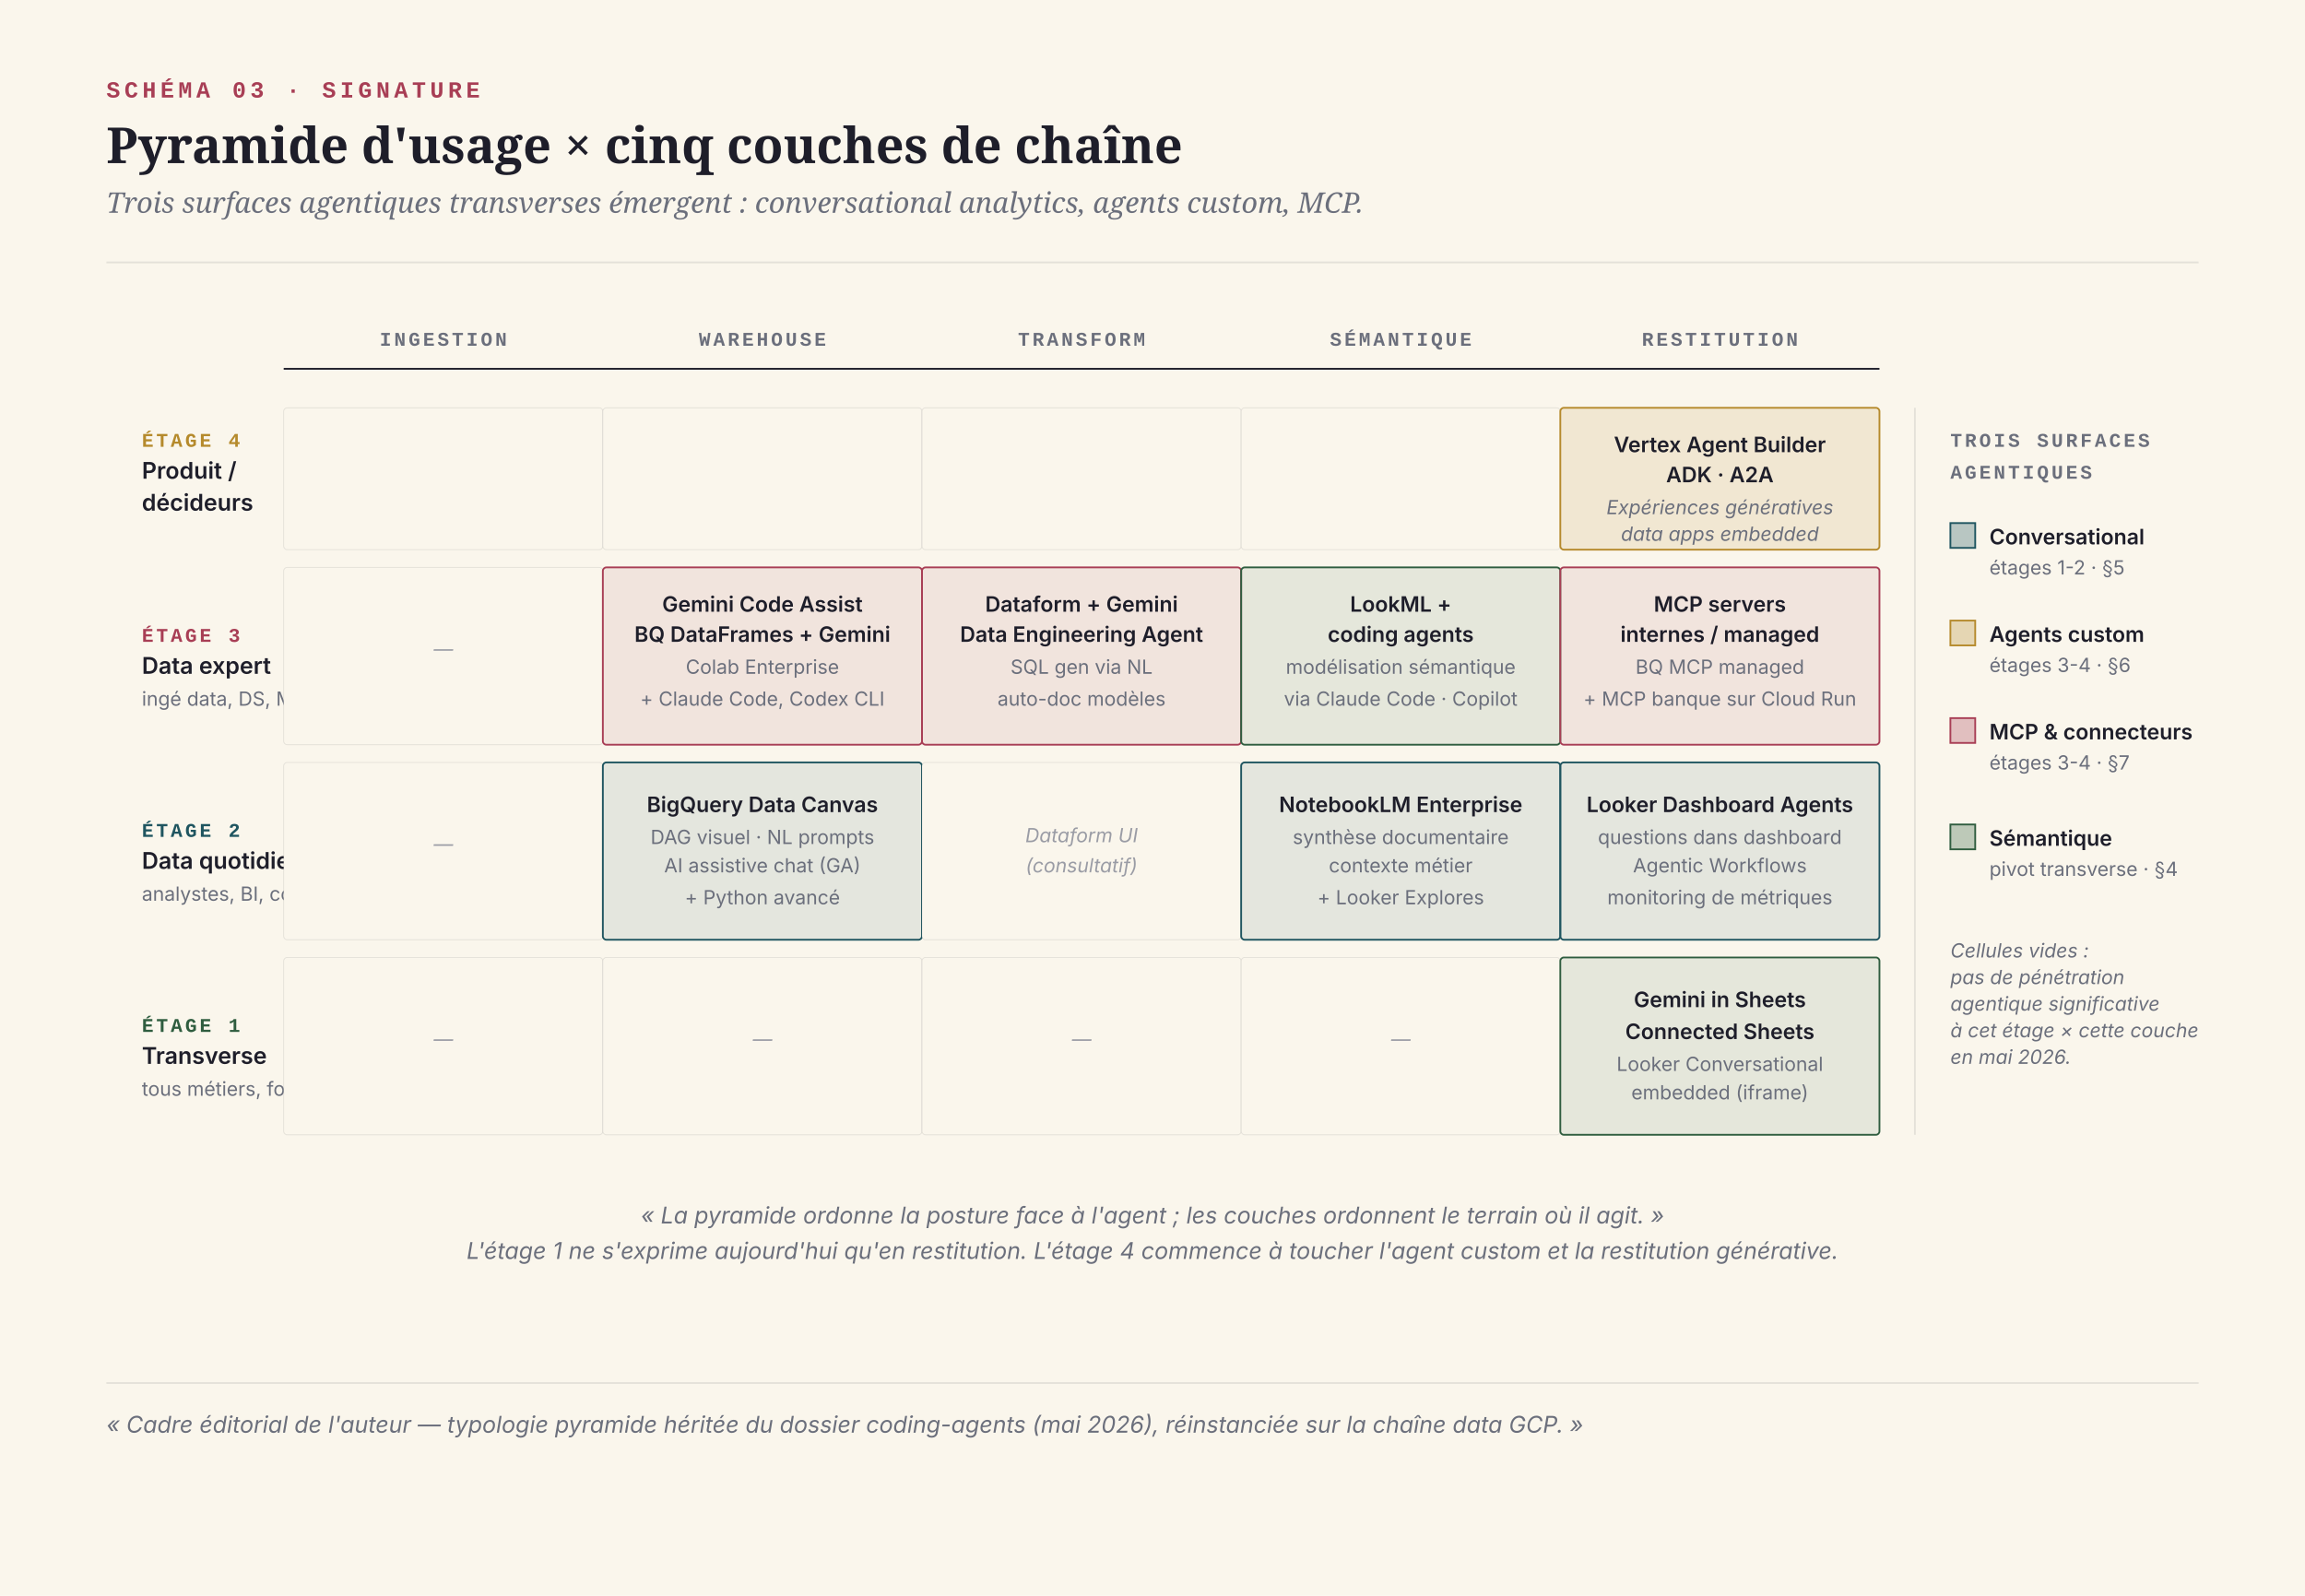
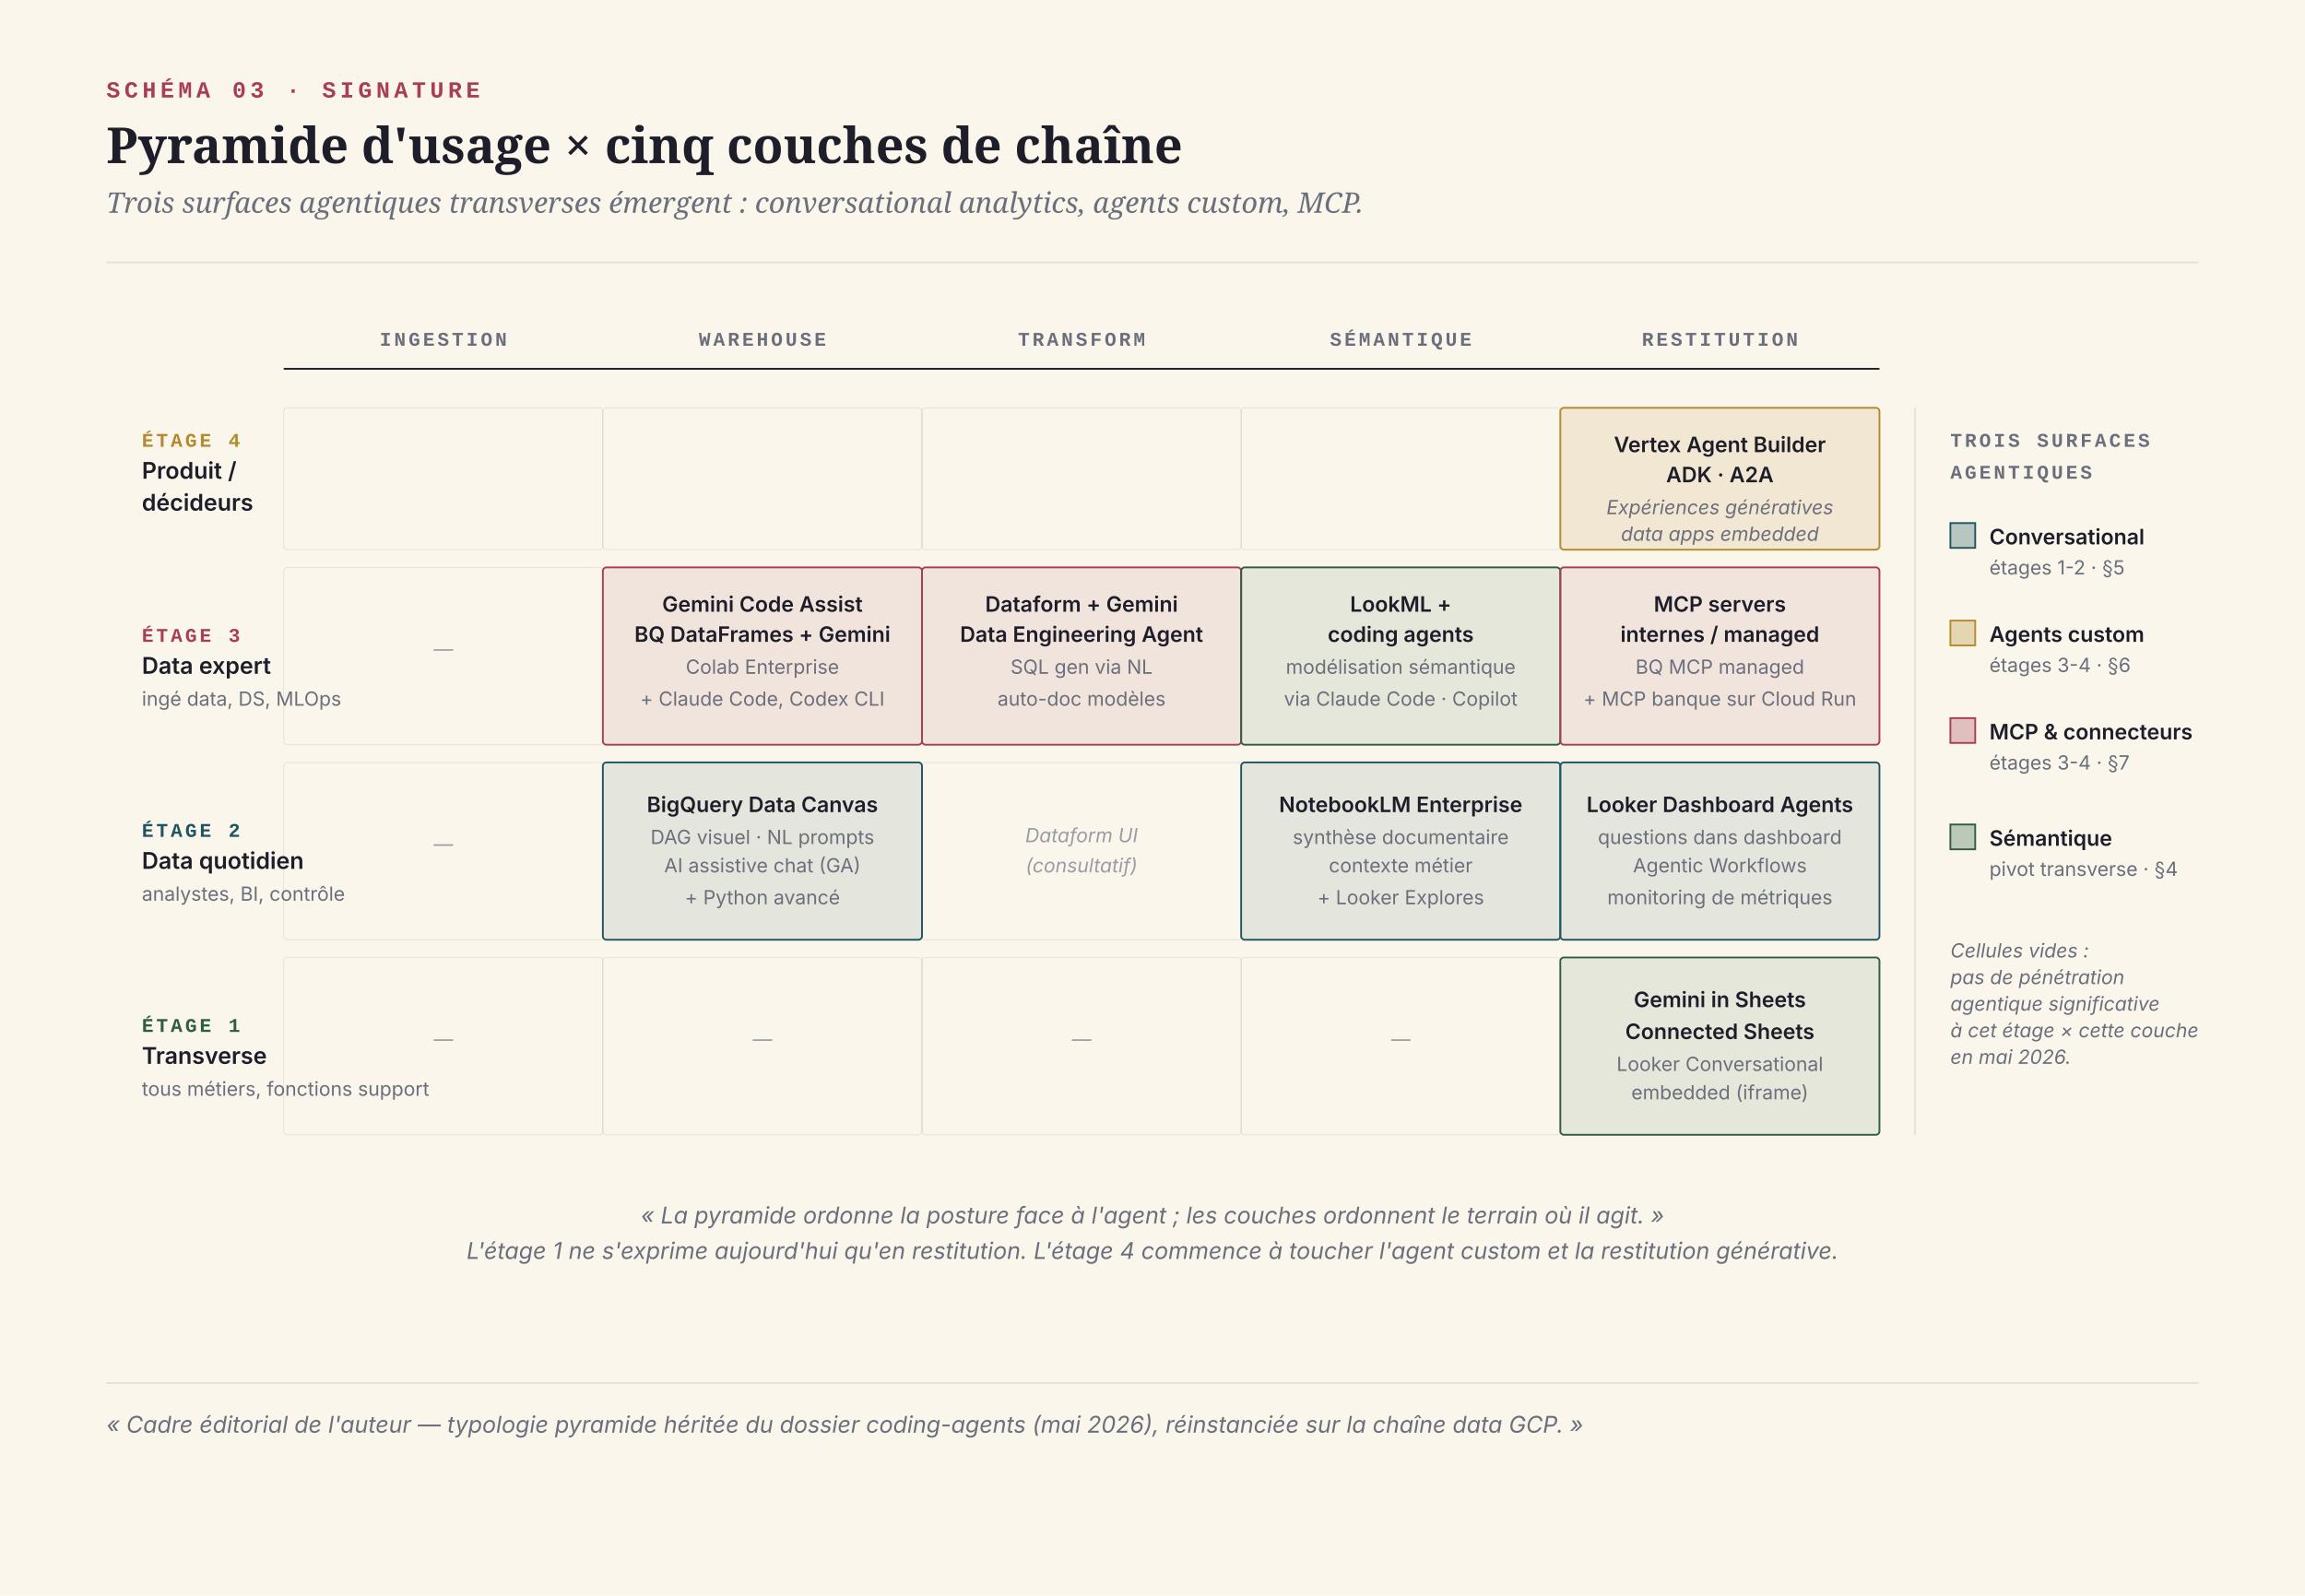
<svg xmlns="http://www.w3.org/2000/svg" viewBox="0 0 1300 900" data-schema-id="schema-03" role="img" aria-labelledby="schema-03-title schema-03-desc">
  <defs>
    <style>
      .display { font-family: 'Spectral', 'Source Serif Pro', Georgia, serif; }
      .body { font-family: 'Inter', system-ui, sans-serif; }
      .mono { font-family: 'JetBrains Mono', 'Courier New', monospace; }
      .interactive { cursor: pointer; outline: none; }
      .interactive:focus-visible &gt; .cell-frame,
      .interactive:hover &gt; .cell-frame { filter: brightness(0.95); }
    </style>
  </defs>
  <rect x="0" y="0" width="1300" height="900" fill="#faf6ec" />
  <text x="60" y="55" class="mono" font-size="13" font-weight="600" fill="#a83e55" letter-spacing="0.18em">SCHÉMA 03 · SIGNATURE</text>
  <text x="60" y="92" class="display" font-size="28" font-weight="600" fill="#1e1e2a">Pyramide d'usage × cinq couches de chaîne</text>
  <text x="60" y="120" class="display" font-size="16" font-style="italic" fill="#6b6f7c">Trois surfaces agentiques transverses émergent : conversational analytics, agents custom, MCP.</text>
  <line x1="60" y1="148" x2="1240" y2="148" stroke="rgba(30,30,42,0.10)" stroke-width="1" />
  <g>
    <text x="250" y="195" class="mono" font-size="11" font-weight="600" fill="#6b6f7c" letter-spacing="0.14em" text-anchor="middle">INGESTION</text>
    <text x="430" y="195" class="mono" font-size="11" font-weight="600" fill="#6b6f7c" letter-spacing="0.14em" text-anchor="middle">WAREHOUSE</text>
    <text x="610" y="195" class="mono" font-size="11" font-weight="600" fill="#6b6f7c" letter-spacing="0.14em" text-anchor="middle">TRANSFORM</text>
    <text x="790" y="195" class="mono" font-size="11" font-weight="600" fill="#6b6f7c" letter-spacing="0.14em" text-anchor="middle">SÉMANTIQUE</text>
    <text x="970" y="195" class="mono" font-size="11" font-weight="600" fill="#6b6f7c" letter-spacing="0.14em" text-anchor="middle">RESTITUTION</text>
    <line x1="160" y1="208" x2="1060" y2="208" stroke="#1e1e2a" stroke-width="1" />
  </g>
  <g>
    <text x="80" y="252" class="mono" font-size="11" font-weight="600" fill="#B58A2C" letter-spacing="0.14em">ÉTAGE 4</text>
    <text x="80" y="270" class="body" font-size="13" font-weight="600" fill="#1e1e2a">Produit /</text>
    <text x="80" y="288" class="body" font-size="13" font-weight="600" fill="#1e1e2a">décideurs</text>
-     <rect x="160" y="230" width="180" height="80" rx="2" fill="#faf6ec" stroke="rgba(30,30,42,0.10)" stroke-width="0.5" />
-     <rect x="340" y="230" width="180" height="80" rx="2" fill="#faf6ec" stroke="rgba(30,30,42,0.10)" stroke-width="0.5" />
-     <rect x="520" y="230" width="180" height="80" rx="2" fill="#faf6ec" stroke="rgba(30,30,42,0.10)" stroke-width="0.5" />
-     <rect x="700" y="230" width="180" height="80" rx="2" fill="#faf6ec" stroke="rgba(30,30,42,0.10)" stroke-width="0.5" />
+     <rect x="160" y="230" width="180" height="80" rx="2" fill="none" stroke="rgba(30,30,42,0.10)" stroke-width="0.5" />
+     <rect x="340" y="230" width="180" height="80" rx="2" fill="none" stroke="rgba(30,30,42,0.10)" stroke-width="0.5" />
+     <rect x="520" y="230" width="180" height="80" rx="2" fill="none" stroke="rgba(30,30,42,0.10)" stroke-width="0.5" />
+     <rect x="700" y="230" width="180" height="80" rx="2" fill="none" stroke="rgba(30,30,42,0.10)" stroke-width="0.5" />
    <g class="interactive" data-card="cell-4-restitution" tabindex="0" role="button" aria-label="Étage 4 × restitution">
      <rect class="cell-frame" x="880" y="230" width="180" height="80" rx="2" fill="#B58A2C" fill-opacity="0.14" stroke="#B58A2C" stroke-width="1" />
      <text x="970" y="255" class="body" font-size="12" font-weight="600" fill="#1e1e2a" text-anchor="middle">Vertex Agent Builder</text>
      <text x="970" y="272" class="body" font-size="12" font-weight="600" fill="#1e1e2a" text-anchor="middle">ADK · A2A</text>
      <text x="970" y="290" class="body" font-size="11" font-style="italic" fill="#6b6f7c" text-anchor="middle">Expériences génératives</text>
      <text x="970" y="305" class="body" font-size="11" font-style="italic" fill="#6b6f7c" text-anchor="middle">data apps embedded</text>
    </g>
  </g>
  <g>
    <text x="80" y="362" class="mono" font-size="11" font-weight="600" fill="#a83e55" letter-spacing="0.14em">ÉTAGE 3</text>
    <text x="80" y="380" class="body" font-size="13" font-weight="600" fill="#1e1e2a">Data expert</text>
    <text x="80" y="398" class="body" font-size="11" fill="#6b6f7c">ingé data, DS, MLOps</text>
-     <rect x="160" y="320" width="180" height="100" rx="2" fill="#faf6ec" stroke="rgba(30,30,42,0.10)" stroke-width="0.5" />
+     <rect x="160" y="320" width="180" height="100" rx="2" fill="none" stroke="rgba(30,30,42,0.10)" stroke-width="0.5" />
    <text x="250" y="370" class="body" font-size="11" font-style="italic" fill="#9a9ca5" text-anchor="middle">—</text>
    <g class="interactive" data-card="cell-3-warehouse" tabindex="0" role="button" aria-label="Étage 3 × warehouse">
      <rect class="cell-frame" x="340" y="320" width="180" height="100" rx="2" fill="#a83e55" fill-opacity="0.10" stroke="#a83e55" stroke-width="1" />
      <text x="430" y="345" class="body" font-size="12" font-weight="600" fill="#1e1e2a" text-anchor="middle">Gemini Code Assist</text>
      <text x="430" y="362" class="body" font-size="12" font-weight="600" fill="#1e1e2a" text-anchor="middle">BQ DataFrames + Gemini</text>
      <text x="430" y="380" class="body" font-size="11" fill="#6b6f7c" text-anchor="middle">Colab Enterprise</text>
      <text x="430" y="398" class="body" font-size="11" fill="#6b6f7c" text-anchor="middle">+ Claude Code, Codex CLI</text>
    </g>
    <g class="interactive" data-card="cell-3-transform" tabindex="0" role="button" aria-label="Étage 3 × transform">
      <rect class="cell-frame" x="520" y="320" width="180" height="100" rx="2" fill="#a83e55" fill-opacity="0.10" stroke="#a83e55" stroke-width="1" />
      <text x="610" y="345" class="body" font-size="12" font-weight="600" fill="#1e1e2a" text-anchor="middle">Dataform + Gemini</text>
      <text x="610" y="362" class="body" font-size="12" font-weight="600" fill="#1e1e2a" text-anchor="middle">Data Engineering Agent</text>
      <text x="610" y="380" class="body" font-size="11" fill="#6b6f7c" text-anchor="middle">SQL gen via NL</text>
      <text x="610" y="398" class="body" font-size="11" fill="#6b6f7c" text-anchor="middle">auto-doc modèles</text>
    </g>
    <g class="interactive" data-card="cell-3-semantique" tabindex="0" role="button" aria-label="Étage 3 × sémantique">
      <rect class="cell-frame" x="700" y="320" width="180" height="100" rx="2" fill="#2F5D3F" fill-opacity="0.10" stroke="#2F5D3F" stroke-width="1" />
      <text x="790" y="345" class="body" font-size="12" font-weight="600" fill="#1e1e2a" text-anchor="middle">LookML +</text>
      <text x="790" y="362" class="body" font-size="12" font-weight="600" fill="#1e1e2a" text-anchor="middle">coding agents</text>
      <text x="790" y="380" class="body" font-size="11" fill="#6b6f7c" text-anchor="middle">modélisation sémantique</text>
      <text x="790" y="398" class="body" font-size="11" fill="#6b6f7c" text-anchor="middle">via Claude Code · Copilot</text>
    </g>
    <g class="interactive" data-card="cell-3-restitution" tabindex="0" role="button" aria-label="Étage 3 × restitution">
      <rect class="cell-frame" x="880" y="320" width="180" height="100" rx="2" fill="#a83e55" fill-opacity="0.10" stroke="#a83e55" stroke-width="1" />
      <text x="970" y="345" class="body" font-size="12" font-weight="600" fill="#1e1e2a" text-anchor="middle">MCP servers</text>
      <text x="970" y="362" class="body" font-size="12" font-weight="600" fill="#1e1e2a" text-anchor="middle">internes / managed</text>
      <text x="970" y="380" class="body" font-size="11" fill="#6b6f7c" text-anchor="middle">BQ MCP managed</text>
      <text x="970" y="398" class="body" font-size="11" fill="#6b6f7c" text-anchor="middle">+ MCP banque sur Cloud Run</text>
    </g>
  </g>
  <g>
    <text x="80" y="472" class="mono" font-size="11" font-weight="600" fill="#1F5560" letter-spacing="0.14em">ÉTAGE 2</text>
    <text x="80" y="490" class="body" font-size="13" font-weight="600" fill="#1e1e2a">Data quotidien</text>
    <text x="80" y="508" class="body" font-size="11" fill="#6b6f7c">analystes, BI, contrôle</text>
-     <rect x="160" y="430" width="180" height="100" rx="2" fill="#faf6ec" stroke="rgba(30,30,42,0.10)" stroke-width="0.5" />
+     <rect x="160" y="430" width="180" height="100" rx="2" fill="none" stroke="rgba(30,30,42,0.10)" stroke-width="0.5" />
    <text x="250" y="480" class="body" font-size="11" font-style="italic" fill="#9a9ca5" text-anchor="middle">—</text>
    <g class="interactive" data-card="cell-2-warehouse" tabindex="0" role="button" aria-label="Étage 2 × warehouse">
      <rect class="cell-frame" x="340" y="430" width="180" height="100" rx="2" fill="#1F5560" fill-opacity="0.10" stroke="#1F5560" stroke-width="1" />
      <text x="430" y="458" class="body" font-size="12" font-weight="600" fill="#1e1e2a" text-anchor="middle">BigQuery Data Canvas</text>
      <text x="430" y="476" class="body" font-size="11" fill="#6b6f7c" text-anchor="middle">DAG visuel · NL prompts</text>
      <text x="430" y="492" class="body" font-size="11" fill="#6b6f7c" text-anchor="middle">AI assistive chat (GA)</text>
      <text x="430" y="510" class="body" font-size="11" fill="#6b6f7c" text-anchor="middle">+ Python avancé</text>
    </g>
-     <rect x="520" y="430" width="180" height="100" rx="2" fill="#faf6ec" stroke="rgba(30,30,42,0.10)" stroke-width="0.5" />
+     <rect x="520" y="430" width="180" height="100" rx="2" fill="none" stroke="rgba(30,30,42,0.10)" stroke-width="0.5" />
    <text x="610" y="475" class="body" font-size="11" font-style="italic" fill="#9a9ca5" text-anchor="middle">Dataform UI</text>
    <text x="610" y="492" class="body" font-size="11" font-style="italic" fill="#9a9ca5" text-anchor="middle">(consultatif)</text>
    <g class="interactive" data-card="cell-2-semantique" tabindex="0" role="button" aria-label="Étage 2 × sémantique">
      <rect class="cell-frame" x="700" y="430" width="180" height="100" rx="2" fill="#1F5560" fill-opacity="0.10" stroke="#1F5560" stroke-width="1" />
      <text x="790" y="458" class="body" font-size="12" font-weight="600" fill="#1e1e2a" text-anchor="middle">NotebookLM Enterprise</text>
      <text x="790" y="476" class="body" font-size="11" fill="#6b6f7c" text-anchor="middle">synthèse documentaire</text>
      <text x="790" y="492" class="body" font-size="11" fill="#6b6f7c" text-anchor="middle">contexte métier</text>
      <text x="790" y="510" class="body" font-size="11" fill="#6b6f7c" text-anchor="middle">+ Looker Explores</text>
    </g>
    <g class="interactive" data-card="cell-2-restitution" tabindex="0" role="button" aria-label="Étage 2 × restitution">
      <rect class="cell-frame" x="880" y="430" width="180" height="100" rx="2" fill="#1F5560" fill-opacity="0.10" stroke="#1F5560" stroke-width="1" />
      <text x="970" y="458" class="body" font-size="12" font-weight="600" fill="#1e1e2a" text-anchor="middle">Looker Dashboard Agents</text>
      <text x="970" y="476" class="body" font-size="11" fill="#6b6f7c" text-anchor="middle">questions dans dashboard</text>
      <text x="970" y="492" class="body" font-size="11" fill="#6b6f7c" text-anchor="middle">Agentic Workflows</text>
      <text x="970" y="510" class="body" font-size="11" fill="#6b6f7c" text-anchor="middle">monitoring de métriques</text>
    </g>
  </g>
  <g>
    <text x="80" y="582" class="mono" font-size="11" font-weight="600" fill="#2F5D3F" letter-spacing="0.14em">ÉTAGE 1</text>
    <text x="80" y="600" class="body" font-size="13" font-weight="600" fill="#1e1e2a">Transverse</text>
    <text x="80" y="618" class="body" font-size="11" fill="#6b6f7c">tous métiers, fonctions support</text>
-     <rect x="160" y="540" width="180" height="100" rx="2" fill="#faf6ec" stroke="rgba(30,30,42,0.10)" stroke-width="0.5" />
+     <rect x="160" y="540" width="180" height="100" rx="2" fill="none" stroke="rgba(30,30,42,0.10)" stroke-width="0.5" />
    <text x="250" y="590" class="body" font-size="11" font-style="italic" fill="#9a9ca5" text-anchor="middle">—</text>
-     <rect x="340" y="540" width="180" height="100" rx="2" fill="#faf6ec" stroke="rgba(30,30,42,0.10)" stroke-width="0.5" />
+     <rect x="340" y="540" width="180" height="100" rx="2" fill="none" stroke="rgba(30,30,42,0.10)" stroke-width="0.5" />
    <text x="430" y="590" class="body" font-size="11" font-style="italic" fill="#9a9ca5" text-anchor="middle">—</text>
-     <rect x="520" y="540" width="180" height="100" rx="2" fill="#faf6ec" stroke="rgba(30,30,42,0.10)" stroke-width="0.5" />
+     <rect x="520" y="540" width="180" height="100" rx="2" fill="none" stroke="rgba(30,30,42,0.10)" stroke-width="0.5" />
    <text x="610" y="590" class="body" font-size="11" font-style="italic" fill="#9a9ca5" text-anchor="middle">—</text>
-     <rect x="700" y="540" width="180" height="100" rx="2" fill="#faf6ec" stroke="rgba(30,30,42,0.10)" stroke-width="0.5" />
+     <rect x="700" y="540" width="180" height="100" rx="2" fill="none" stroke="rgba(30,30,42,0.10)" stroke-width="0.5" />
    <text x="790" y="590" class="body" font-size="11" font-style="italic" fill="#9a9ca5" text-anchor="middle">—</text>
    <g class="interactive" data-card="cell-1-restitution" tabindex="0" role="button" aria-label="Étage 1 × restitution">
      <rect class="cell-frame" x="880" y="540" width="180" height="100" rx="2" fill="#2F5D3F" fill-opacity="0.10" stroke="#2F5D3F" stroke-width="1" />
      <text x="970" y="568" class="body" font-size="12" font-weight="600" fill="#1e1e2a" text-anchor="middle">Gemini in Sheets</text>
      <text x="970" y="586" class="body" font-size="12" font-weight="600" fill="#1e1e2a" text-anchor="middle">Connected Sheets</text>
      <text x="970" y="604" class="body" font-size="11" fill="#6b6f7c" text-anchor="middle">Looker Conversational</text>
      <text x="970" y="620" class="body" font-size="11" fill="#6b6f7c" text-anchor="middle">embedded (iframe)</text>
    </g>
  </g>
  <g>
    <line x1="1080" y1="230" x2="1080" y2="640" stroke="rgba(30,30,42,0.10)" stroke-width="1" />
    <text x="1100" y="252" class="mono" font-size="11" font-weight="600" fill="#6b6f7c" letter-spacing="0.14em">TROIS SURFACES</text>
    <text x="1100" y="270" class="mono" font-size="11" font-weight="600" fill="#6b6f7c" letter-spacing="0.14em">AGENTIQUES</text>
    <rect x="1100" y="295" width="14" height="14" fill="#1F5560" fill-opacity="0.30" stroke="#1F5560" stroke-width="1" />
    <text x="1122" y="307" class="body" font-size="12" font-weight="600" fill="#1e1e2a">Conversational</text>
    <text x="1122" y="324" class="body" font-size="11" fill="#6b6f7c">étages 1-2 · §5</text>
    <rect x="1100" y="350" width="14" height="14" fill="#B58A2C" fill-opacity="0.30" stroke="#B58A2C" stroke-width="1" />
    <text x="1122" y="362" class="body" font-size="12" font-weight="600" fill="#1e1e2a">Agents custom</text>
    <text x="1122" y="379" class="body" font-size="11" fill="#6b6f7c">étages 3-4 · §6</text>
    <rect x="1100" y="405" width="14" height="14" fill="#a83e55" fill-opacity="0.30" stroke="#a83e55" stroke-width="1" />
    <text x="1122" y="417" class="body" font-size="12" font-weight="600" fill="#1e1e2a">MCP &amp; connecteurs</text>
    <text x="1122" y="434" class="body" font-size="11" fill="#6b6f7c">étages 3-4 · §7</text>
    <rect x="1100" y="465" width="14" height="14" fill="#2F5D3F" fill-opacity="0.30" stroke="#2F5D3F" stroke-width="1" />
    <text x="1122" y="477" class="body" font-size="12" font-weight="600" fill="#1e1e2a">Sémantique</text>
    <text x="1122" y="494" class="body" font-size="11" fill="#6b6f7c">pivot transverse · §4</text>
    <text x="1100" y="540" class="body" font-size="11" font-style="italic" fill="#6b6f7c">Cellules vides :</text>
    <text x="1100" y="555" class="body" font-size="11" font-style="italic" fill="#6b6f7c">pas de pénétration</text>
    <text x="1100" y="570" class="body" font-size="11" font-style="italic" fill="#6b6f7c">agentique significative</text>
    <text x="1100" y="585" class="body" font-size="11" font-style="italic" fill="#6b6f7c">à cet étage × cette couche</text>
    <text x="1100" y="600" class="body" font-size="11" font-style="italic" fill="#6b6f7c">en mai 2026.</text>
  </g>
  <g>
    <text x="650" y="690" class="body" font-size="13" font-style="italic" fill="#6b6f7c" text-anchor="middle">« La pyramide ordonne la posture face à l'agent ; les couches ordonnent le terrain où il agit. »</text>
    <text x="650" y="710" class="body" font-size="13" font-style="italic" fill="#6b6f7c" text-anchor="middle">L'étage 1 ne s'exprime aujourd'hui qu'en restitution. L'étage 4 commence à toucher l'agent custom et la restitution générative.</text>
  </g>
  <line x1="60" y1="780" x2="1240" y2="780" stroke="rgba(30,30,42,0.10)" stroke-width="1" />
  <text x="60" y="808" class="body" font-size="13" font-style="italic" fill="#6b6f7c">« Cadre éditorial de l'auteur — typologie pyramide héritée du dossier coding-agents (mai 2026), réinstanciée sur la chaîne data GCP. »</text>
</svg>
